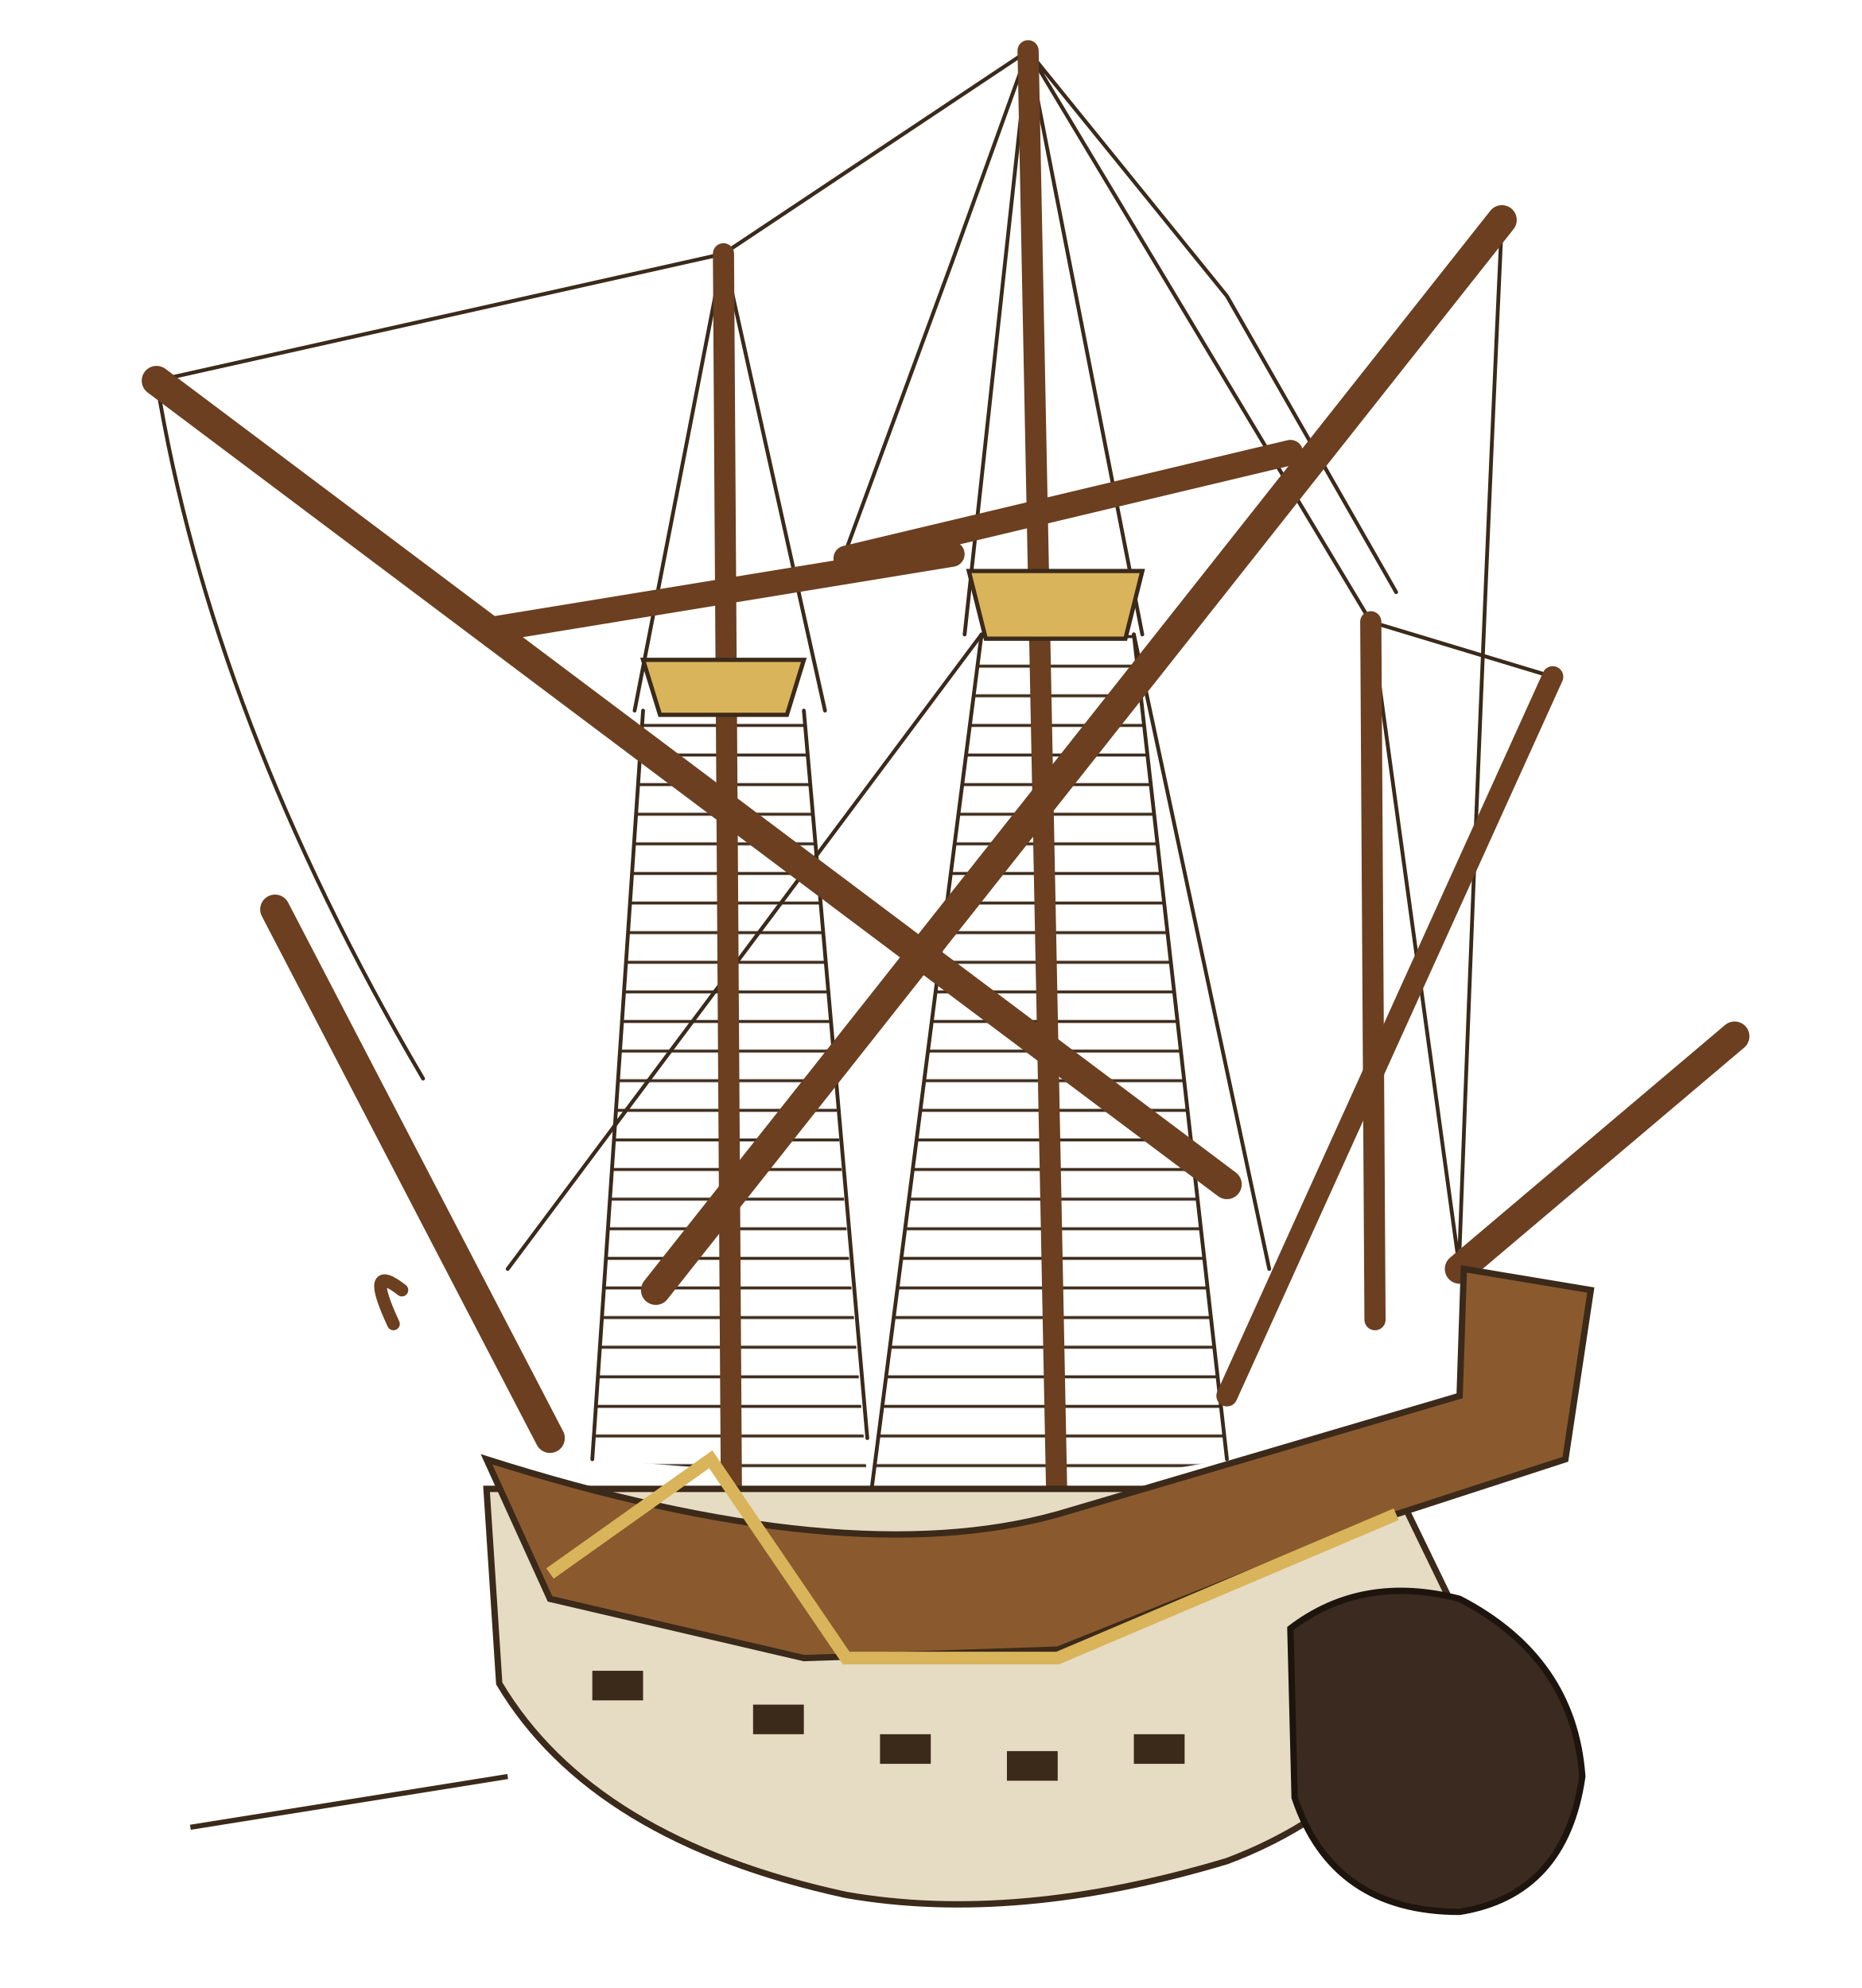
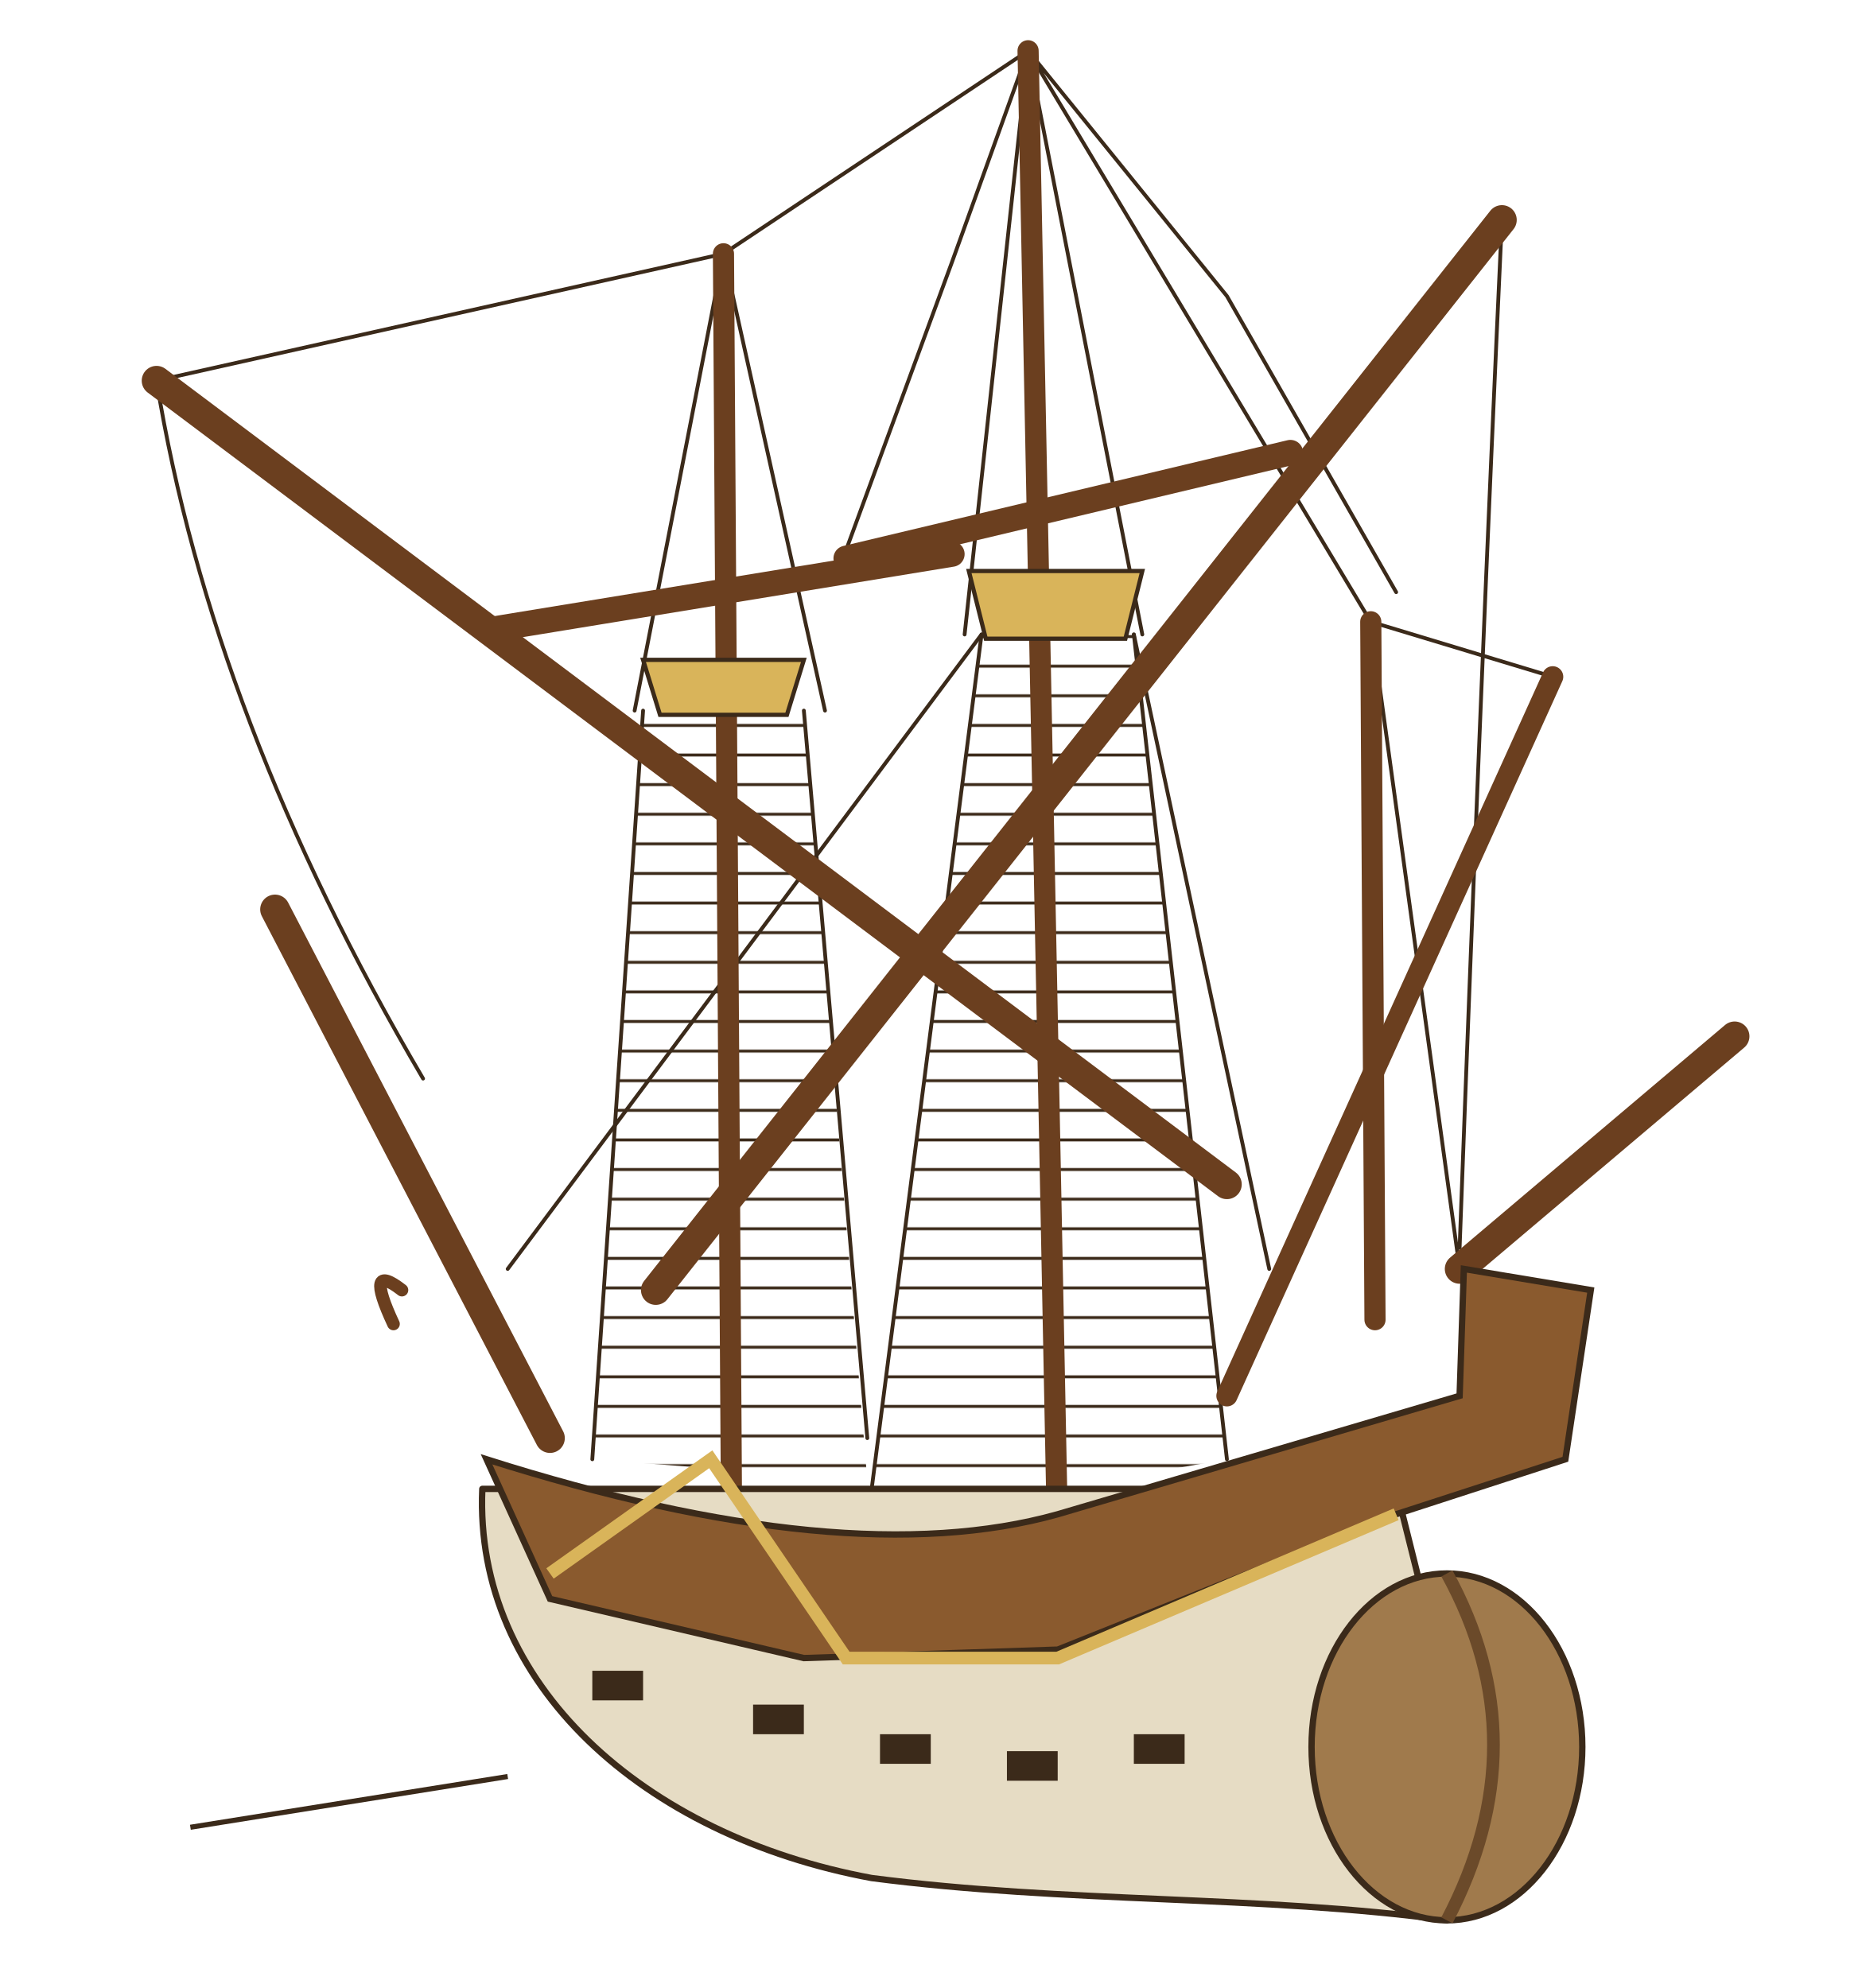
<svg xmlns="http://www.w3.org/2000/svg" viewBox="0 0 440 470" width="440" height="470">
  <defs>
    <pattern id="ratlines" width="8" height="7" patternUnits="userSpaceOnUse">
      <path d="M0 3.5H8" stroke="#3b2a1a" stroke-width="0.7" />
    </pattern>
    <clipPath id="fore-shrouds">
      <path d="M152 168L140 345L205 350L190 168Z" />
    </clipPath>
    <clipPath id="main-shrouds">
      <path d="M232 150L205 360L290 345L268 150Z" />
    </clipPath>
  </defs>
  <g fill="none" stroke-linecap="round" stroke-linejoin="round">
    <g stroke="#3b2a1a" stroke-width="0.9">
      <path d="M243 12L171 60M243 12L225 62L200 130M243 12L290 70L330 140M243 12L324 147" />
      <path d="M171 60L37 90M37 90Q50 170 100 255M171 60L150 168M171 60L195 168" />
      <path d="M355 52Q350 160 345 295M324 147L367 160M324 147L345 300" />
      <path d="M232 150L120 300M268 150L300 300M243 12L228 150M243 12L270 150" />
    </g>
    <rect x="130" y="160" width="90" height="200" fill="url(#ratlines)" clip-path="url(#fore-shrouds)" />
    <rect x="200" y="140" width="100" height="230" fill="url(#ratlines)" clip-path="url(#main-shrouds)" />
    <g stroke="#3b2a1a" stroke-width="0.9">
      <path d="M152 168L140 345M190 168L205 340M232 150L205 360M268 150L290 345" />
    </g>
    <g stroke="#6b3f1f" stroke-width="5">
      <path d="M243 12L250 365" />
      <path d="M171 60L173 372" />
      <path d="M324 147L325 312" />
    </g>
    <g stroke="#6b3f1f" stroke-width="6">
      <path d="M200 132L305 107" />
      <path d="M115 149L225 131" />
      <path d="M37 90L290 280" stroke-width="7" />
      <path d="M355 52L155 305" stroke-width="7" />
      <path d="M367 160L290 330" stroke-width="5" />
      <path d="M65 215L130 340" stroke-width="7" />
      <path d="M410 245L345 300" stroke-width="7" />
    </g>
    <path d="M95 305Q86 298 93 313" stroke="#6b3f1f" stroke-width="3" />
  </g>
  <path d="M152 156H190L186 169H156Z" fill="#d9b45a" stroke="#3b2a1a" stroke-width="1" />
  <path d="M229 135H270L266 151H233Z" fill="#d9b45a" stroke="#3b2a1a" stroke-width="1" />
-   <path d="M115 352L330 352L346 385Q330 425 290 440Q240 455 200 448Q140 435 118 398Z" fill="#e6dcc4" stroke="#3b2a1a" stroke-width="1.5" />
+   <path d="M114 352C112 398 152 434 206 444C252 450 298 448 342 454L336 376L330 352Z" fill="#e6dcc4" stroke="#3b2a1a" stroke-width="1.5" stroke-linejoin="round" />
  <path d="M115 345Q200 372 250 358L345 330L346 300L376 305L370 345L330 358L250 390L190 392L130 378Z" fill="#8a5a2e" stroke="#3b2a1a" stroke-width="1.5" />
  <path d="M130 372L168 345L200 392L250 392L330 358" fill="none" stroke="#d9b45a" stroke-width="3" />
  <g fill="#3b2a1a">
    <rect x="140" y="395" width="12" height="7" />
    <rect x="178" y="403" width="12" height="7" />
    <rect x="208" y="410" width="12" height="7" />
    <rect x="238" y="414" width="12" height="7" />
    <rect x="268" y="410" width="12" height="7" />
  </g>
-   <path d="M305 385Q322 372 345 378Q372 392 374 420Q370 448 345 452Q315 452 306 425Z" fill="#3a2a20" stroke="#1d140d" stroke-width="1.5" />
+   <ellipse cx="342" cy="413" rx="32" ry="41" fill="#a07a4c" stroke="#3b2a1a" stroke-width="1.5" />
+   <path d="M342 372Q364 412 342 454" fill="none" stroke="#6b4a2a" stroke-width="3" />
  <path d="M120 420L45 432" stroke="#3b2a1a" stroke-width="1.2" fill="none" />
</svg>
